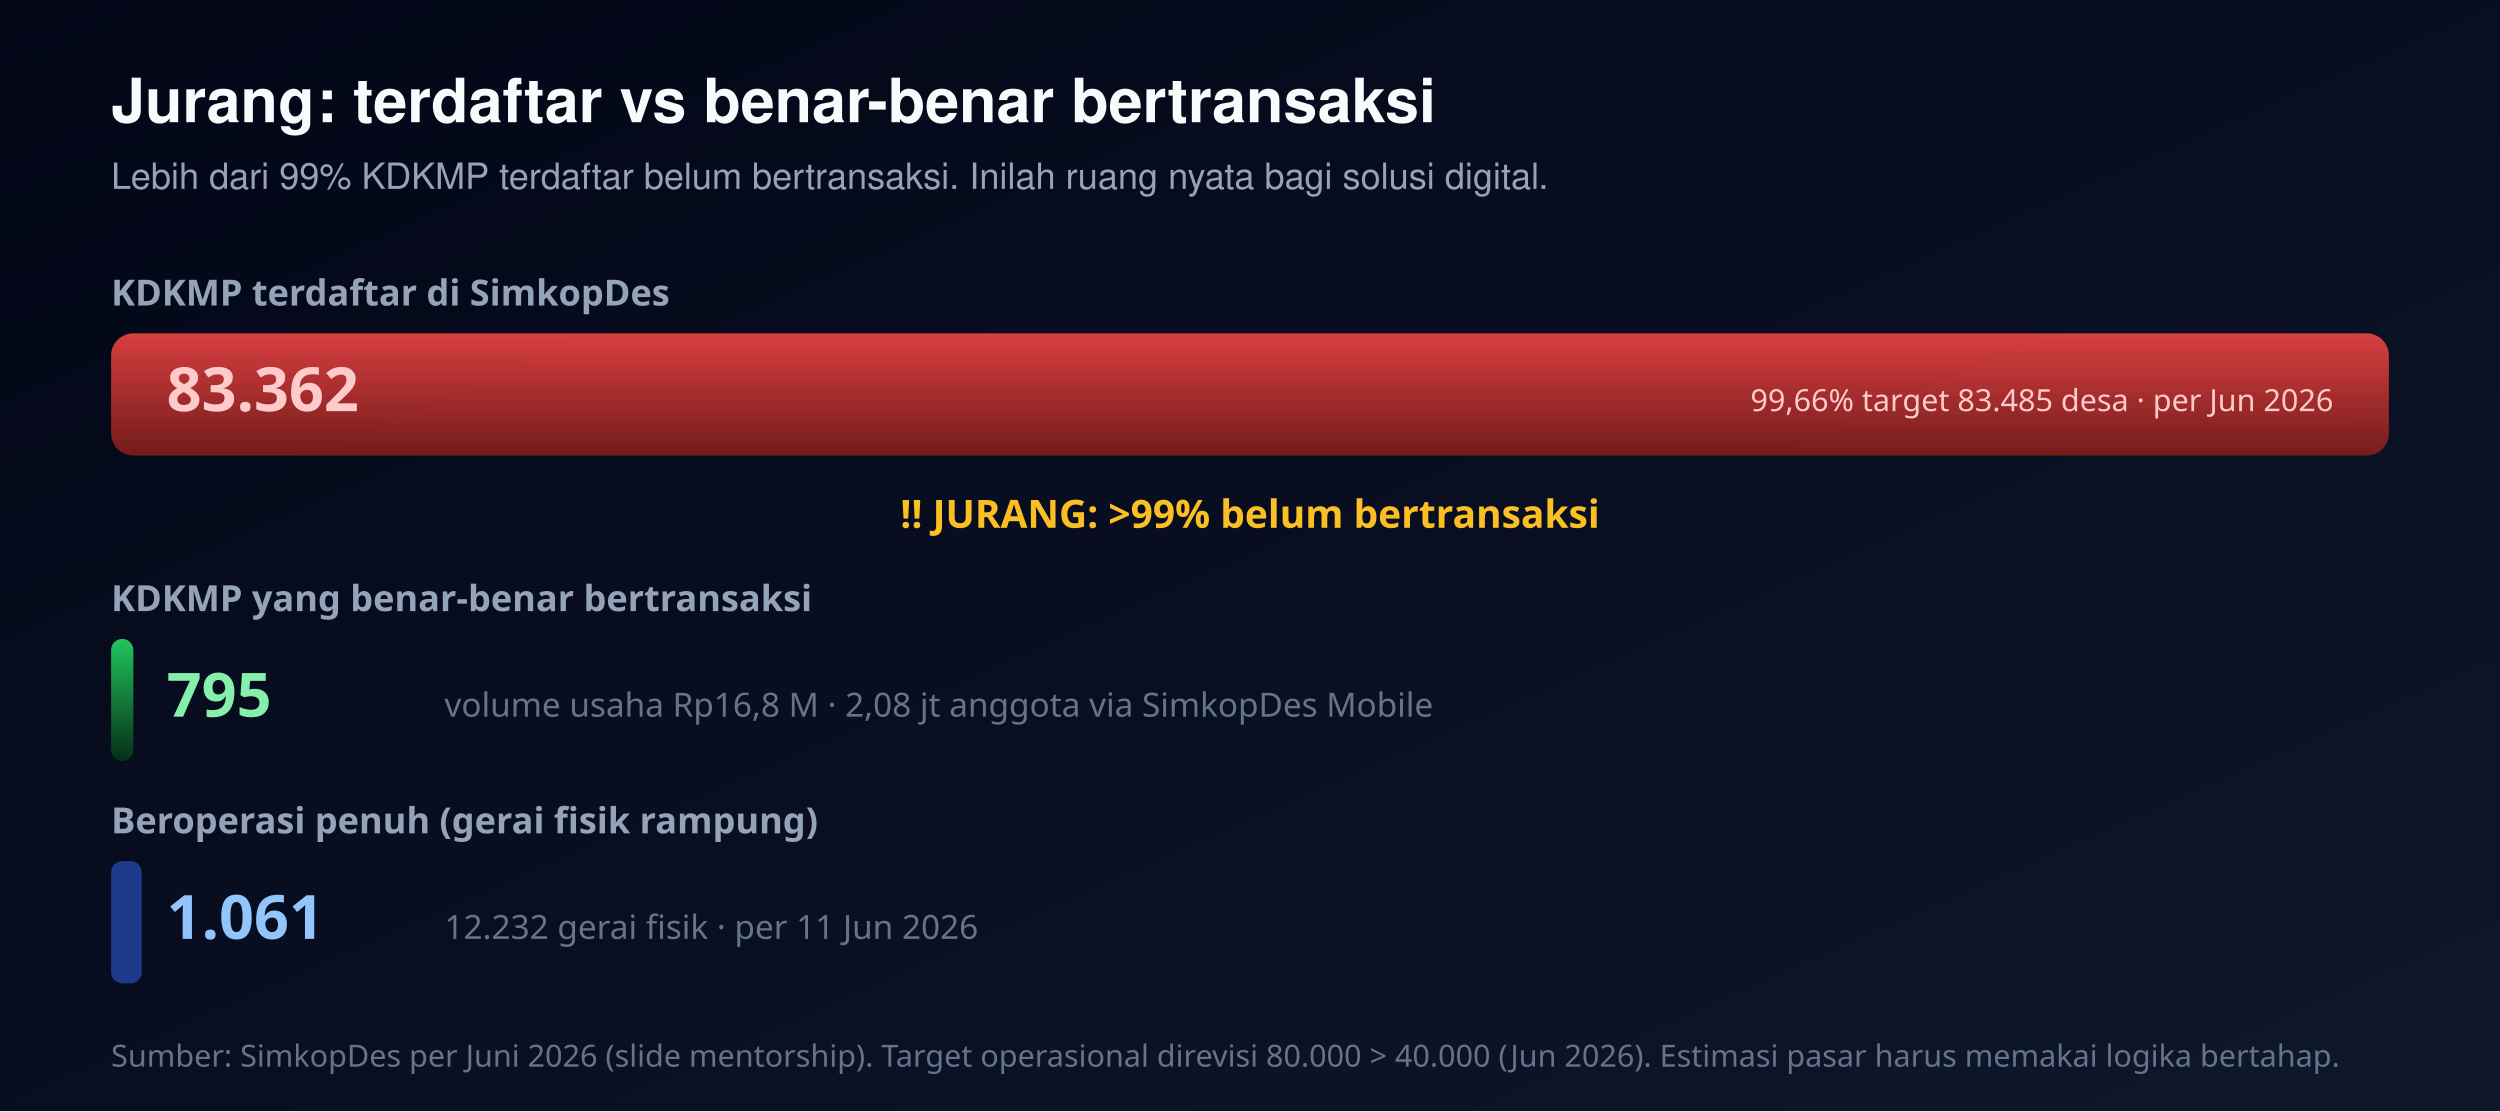
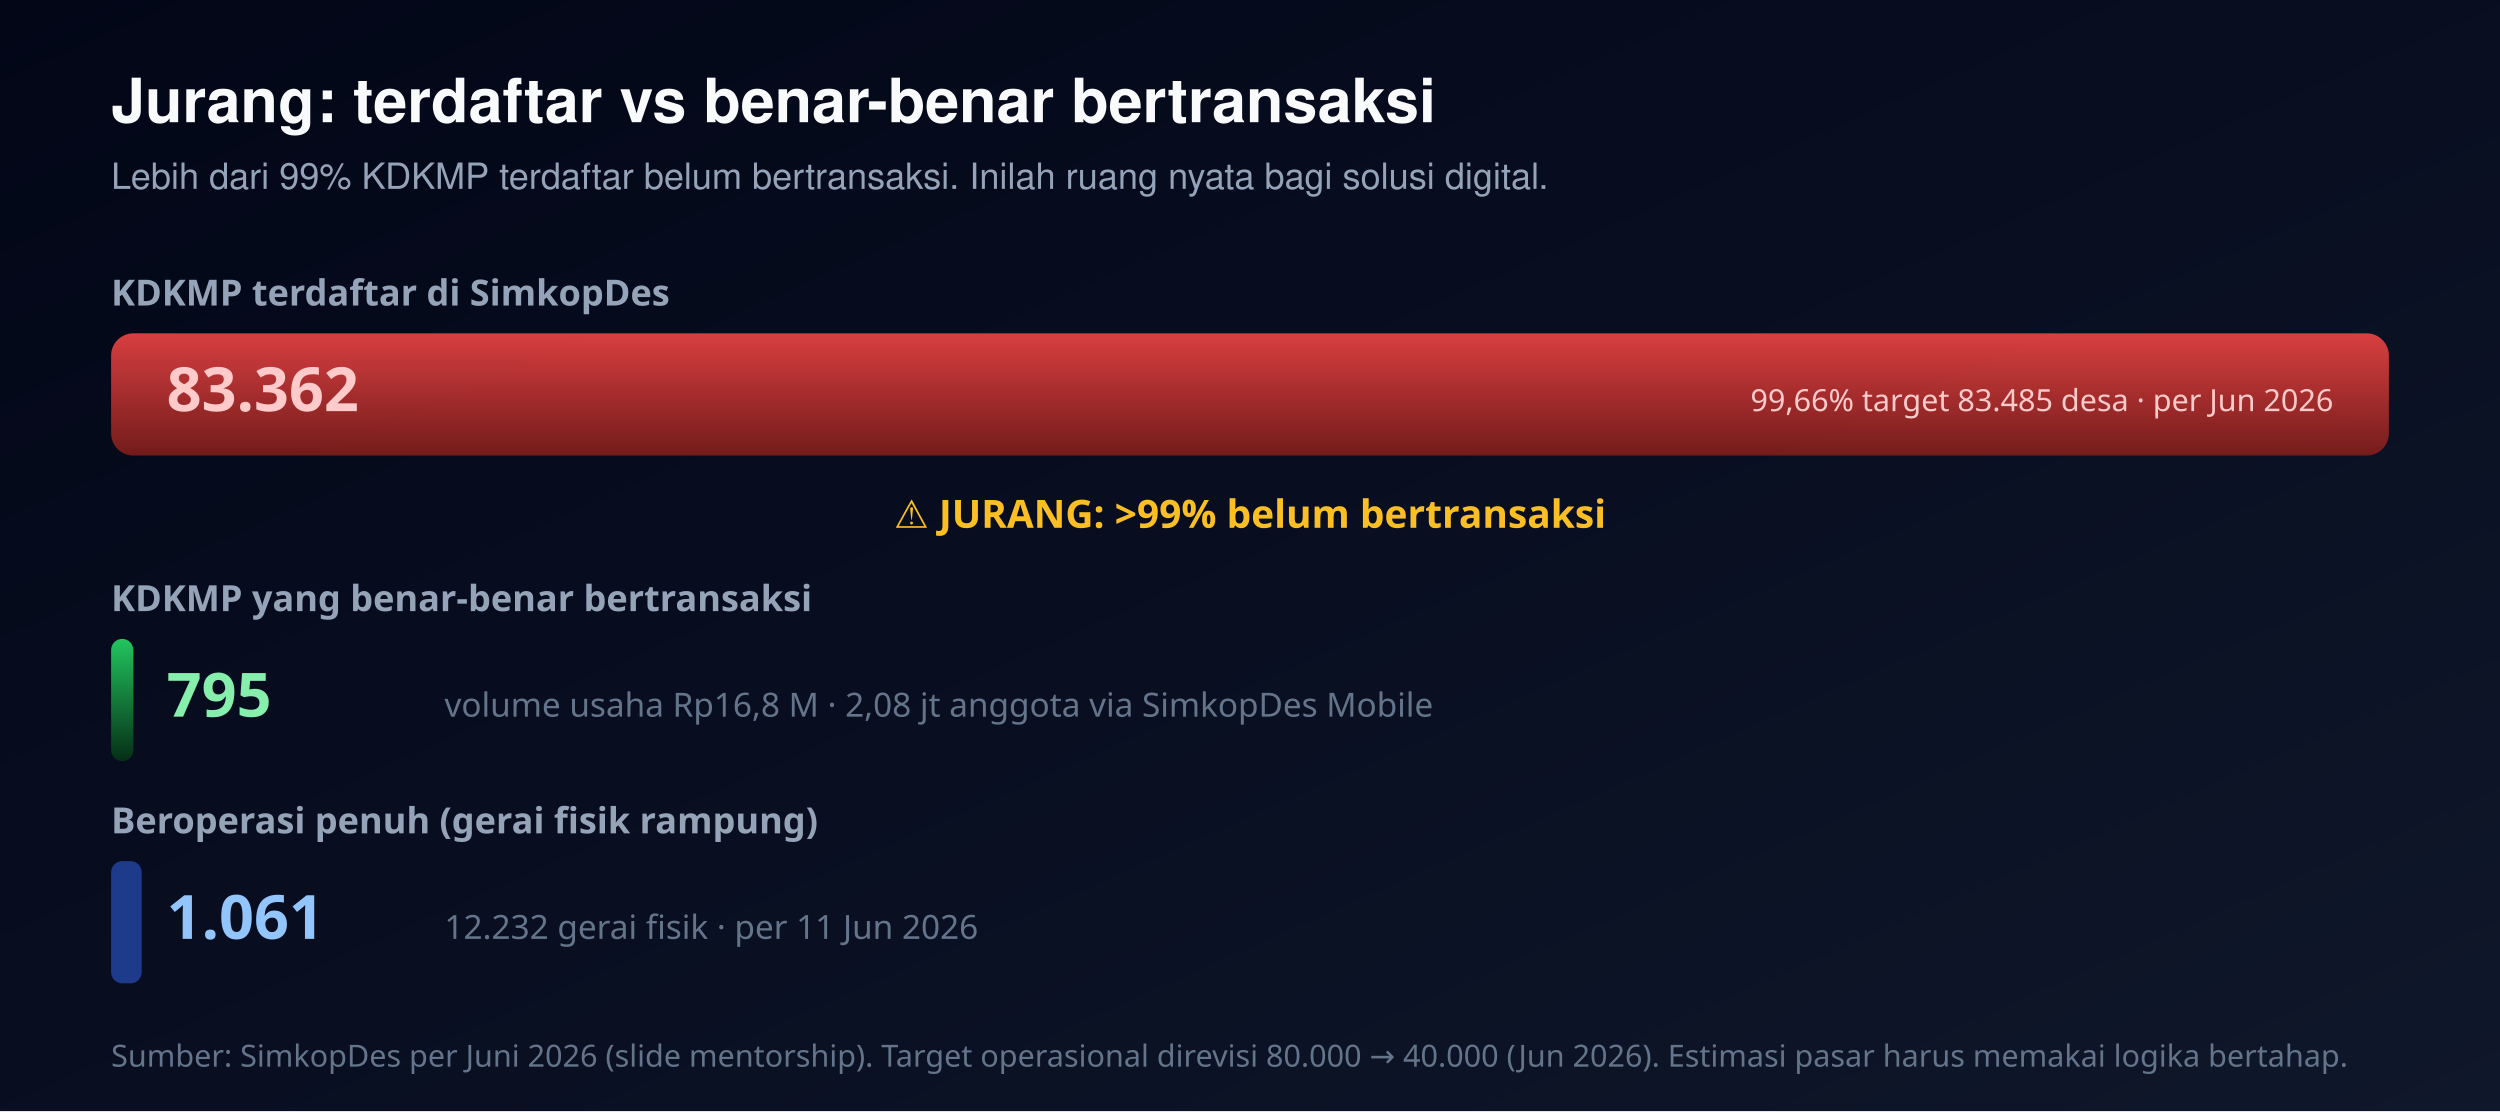
<svg xmlns="http://www.w3.org/2000/svg" viewBox="0 0 900 400" width="900" height="400" role="img" aria-label="Jurang terdaftar vs hidup">
  <defs>
    <linearGradient id="jh_bg" x1="0" y1="0" x2="1" y2="1">
      <stop offset="0" stop-color="#020617" />
      <stop offset="1" stop-color="#0f172a" />
    </linearGradient>
    <linearGradient id="jh_red" x1="0" y1="1" x2="0" y2="0">
      <stop offset="0" stop-color="#7f1d1a" />
      <stop offset="1" stop-color="#ef4444" />
    </linearGradient>
    <linearGradient id="jh_green" x1="0" y1="1" x2="0" y2="0">
      <stop offset="0" stop-color="#052e16" />
      <stop offset="1" stop-color="#22c55e" />
    </linearGradient>
  </defs>
  <rect width="900" height="400" fill="url(#jh_bg)" />
  <text x="40" y="44" font-family="Segoe UI, Helvetica, Arial, sans-serif" font-size="22" font-weight="700" fill="#f8fafc">Jurang: terdaftar vs benar-benar bertransaksi</text>
  <text x="40" y="68" font-family="Segoe UI, Helvetica, Arial, sans-serif" font-size="13" fill="#94a3b8">Lebih dari 99% KDKMP terdaftar belum bertransaksi. Inilah ruang nyata bagi solusi digital.</text>
  <text x="40" y="110" font-family="Segoe UI, sans-serif" font-size="13" font-weight="600" fill="#94a3b8">KDKMP terdaftar di SimkopDes</text>
  <rect x="40" y="120" width="820" height="44" rx="8" fill="url(#jh_red)" opacity="0.9" />
  <text x="60" y="148" font-family="Segoe UI, sans-serif" font-size="22" font-weight="800" fill="#fecaca">83.362</text>
  <text x="840" y="148" font-family="Segoe UI, sans-serif" font-size="11" fill="#fecaca" text-anchor="end">99,66% target 83.485 desa · per Jun 2026</text>
-   <text x="450" y="190" font-family="Segoe UI, sans-serif" font-size="14" font-weight="700" fill="#fbbf24" text-anchor="middle">!! JURANG: &gt;99% belum bertransaksi</text>
+   <text x="450" y="190" font-family="Segoe UI, sans-serif" font-size="14" font-weight="700" fill="#fbbf24" text-anchor="middle">⚠ JURANG: &gt;99% belum bertransaksi</text>
  <text x="40" y="220" font-family="Segoe UI, sans-serif" font-size="13" font-weight="600" fill="#94a3b8">KDKMP yang benar-benar bertransaksi</text>
  <rect x="40" y="230" width="8" height="44" rx="4" fill="url(#jh_green)" />
  <text x="60" y="258" font-family="Segoe UI, sans-serif" font-size="22" font-weight="800" fill="#86efac">795</text>
  <text x="160" y="258" font-family="Segoe UI, sans-serif" font-size="12" fill="#64748b">volume usaha Rp16,8 M · 2,08 jt anggota via SimkopDes Mobile</text>
  <text x="40" y="300" font-family="Segoe UI, sans-serif" font-size="13" font-weight="600" fill="#94a3b8">Beroperasi penuh (gerai fisik rampung)</text>
  <rect x="40" y="310" width="11" height="44" rx="4" fill="#1e3a8a" />
  <text x="60" y="338" font-family="Segoe UI, sans-serif" font-size="22" font-weight="800" fill="#93c5fd">1.061</text>
  <text x="160" y="338" font-family="Segoe UI, sans-serif" font-size="12" fill="#64748b">12.232 gerai fisik · per 11 Jun 2026</text>
-   <text x="40" y="384" font-family="Segoe UI, sans-serif" font-size="11" fill="#64748b">Sumber: SimkopDes per Juni 2026 (slide mentorship). Target operasional direvisi 80.000 &gt; 40.000 (Jun 2026). Estimasi pasar harus memakai logika bertahap.</text>
+   <text x="40" y="384" font-family="Segoe UI, sans-serif" font-size="11" fill="#64748b">Sumber: SimkopDes per Juni 2026 (slide mentorship). Target operasional direvisi 80.000 → 40.000 (Jun 2026). Estimasi pasar harus memakai logika bertahap.</text>
</svg>
